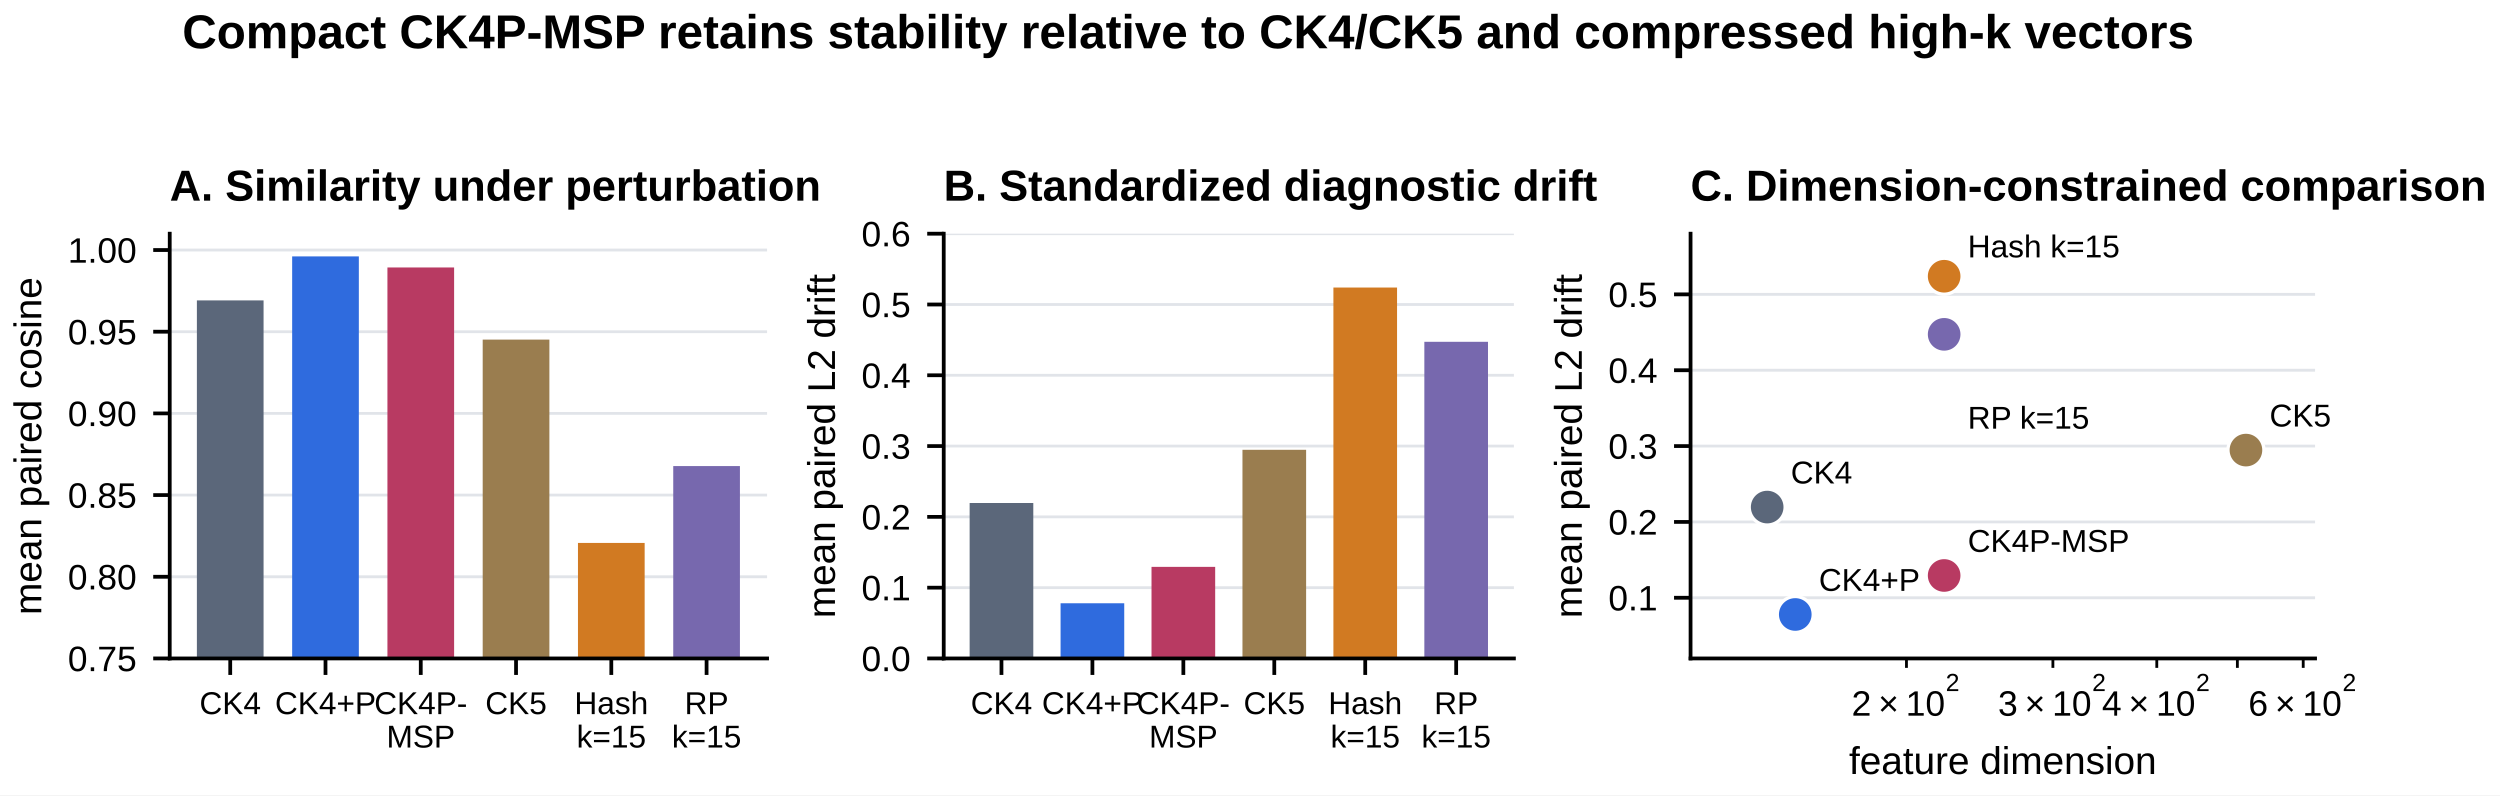
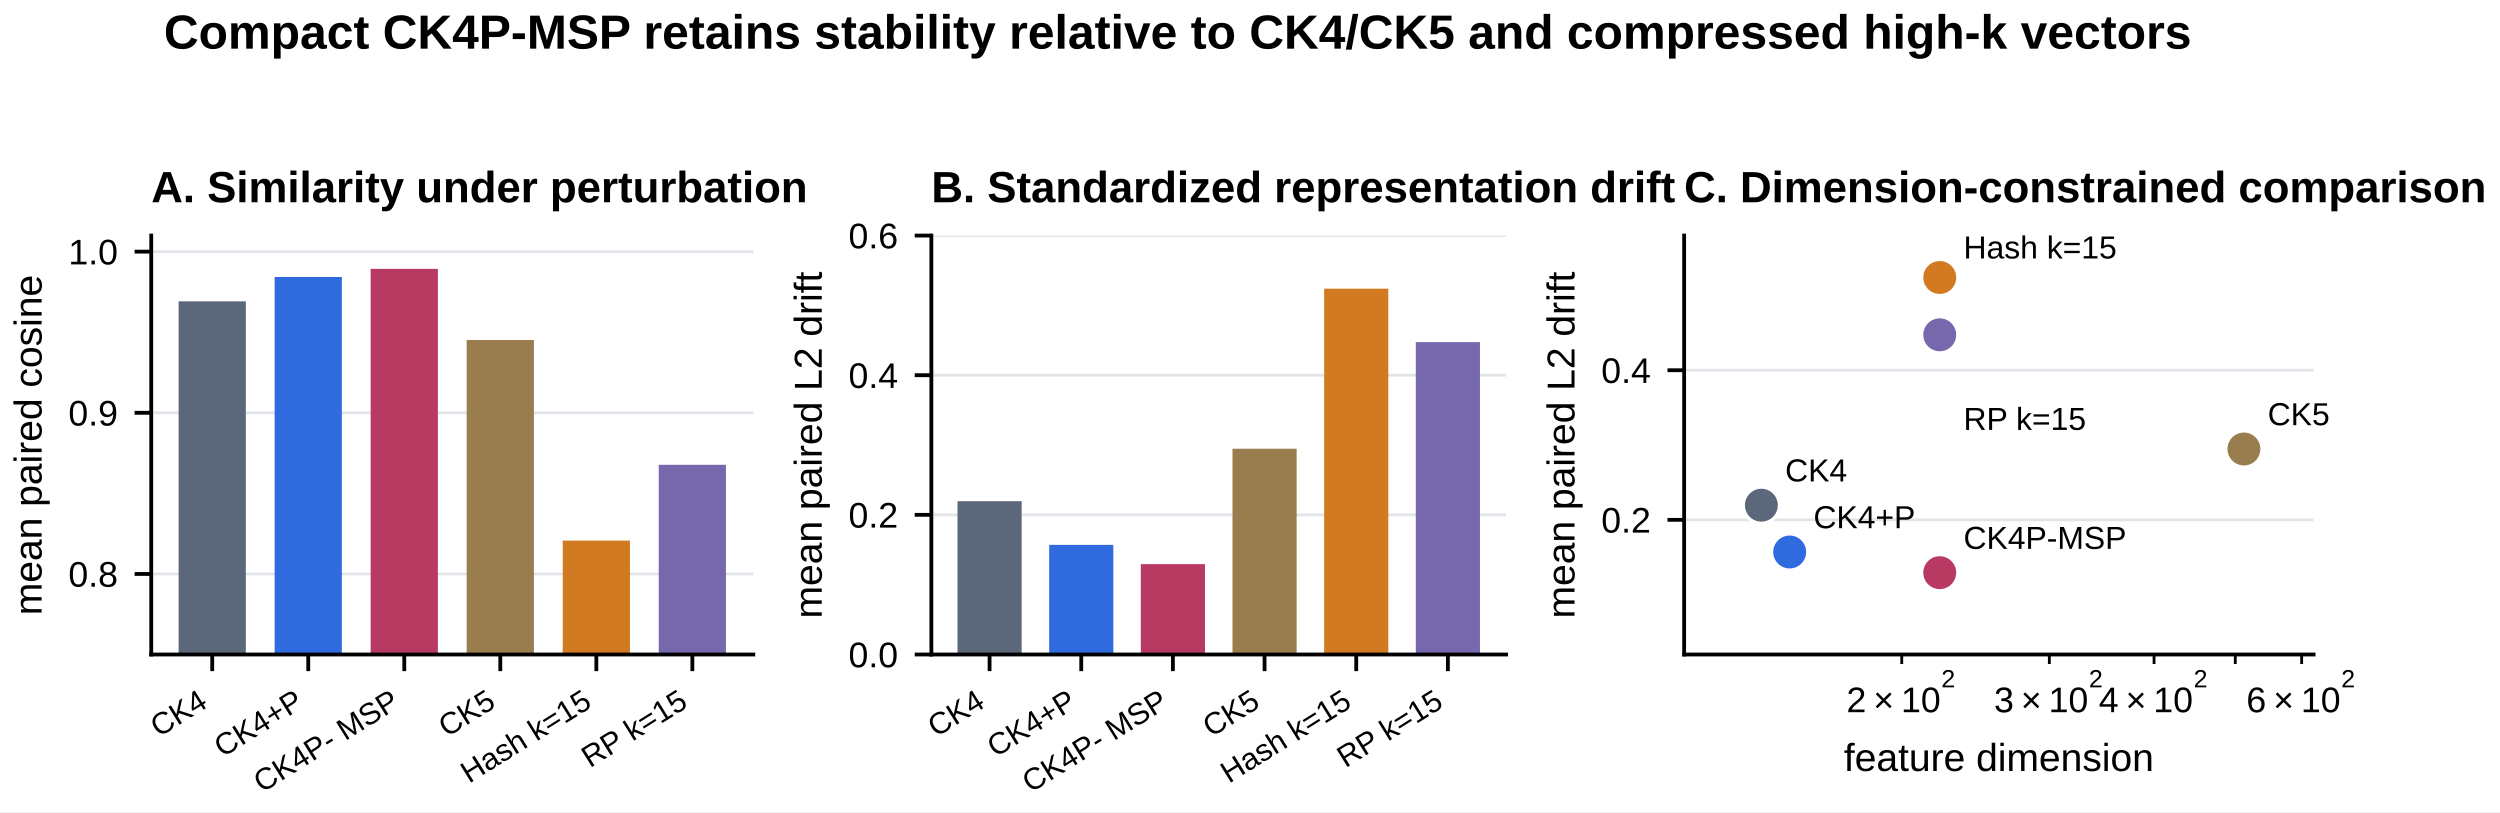
- <svg xmlns="http://www.w3.org/2000/svg" xmlns:xlink="http://www.w3.org/1999/xlink" width="529.884pt" height="168.565pt" viewBox="0 0 529.884 168.565" version="1.1">
+ <svg xmlns="http://www.w3.org/2000/svg" xmlns:xlink="http://www.w3.org/1999/xlink" width="525.714pt" height="170.758pt" viewBox="0 0 525.714 170.758" version="1.1">
  <defs>
    <style type="text/css">*{stroke-linejoin: round; stroke-linecap: butt}</style>
  </defs>
  <g id="figure_1">
    <g id="patch_1">
-       <path d="M 0 168.565  L 529.884 168.565  L 529.884 0  L 0 0  z " style="fill: #ffffff" />
+       <path d="M 0 170.758  L 525.714 170.758  L 525.714 0  L 0 0  z " style="fill: #ffffff" />
    </g>
    <g id="axes_1">
      <g id="patch_2">
-         <path d="M 35.975 139.561  L 162.585 139.561  L 162.585 49.532  L 35.975 49.532  z " style="fill: #ffffff" />
+         <path d="M 31.804 137.634  L 158.414 137.634  L 158.414 49.532  L 31.804 49.532  z " style="fill: #ffffff" />
      </g>
      <g id="matplotlib.axis_1">
        <g id="xtick_1">
          <g id="line2d_1">
            <defs>
-               <path id="m8f1edb1283" d="M 0 0  L 0 3.5  " style="stroke: #000000; stroke-width: 0.8" />
+               <path id="m6763b6aa7b" d="M 0 0  L 0 3.5  " style="stroke: #000000; stroke-width: 0.8" />
            </defs>
            <g>
-               <use xlink:href="#m8f1edb1283" x="48.797" y="139.561" style="stroke: #000000; stroke-width: 0.8" />
+               <use xlink:href="#m6763b6aa7b" x="44.627" y="137.634" style="stroke: #000000; stroke-width: 0.8" />
            </g>
          </g>
          <g id="text_1">
-             <text style="font-size: 6.7px; font-family: 'Arial'; text-anchor: middle" x="48.797" y="151.357" transform="rotate(-0 48.79741 151.3567)">CK4</text>
+             <text style="font-size: 6.4px; font-family: 'Arial'" transform="translate(33.39445 155.1161) rotate(-32)">CK4</text>
          </g>
        </g>
        <g id="xtick_2">
          <g id="line2d_2">
            <g>
-               <use xlink:href="#m8f1edb1283" x="68.99" y="139.561" style="stroke: #000000; stroke-width: 0.8" />
+               <use xlink:href="#m6763b6aa7b" x="64.82" y="137.634" style="stroke: #000000; stroke-width: 0.8" />
            </g>
          </g>
          <g id="text_2">
-             <text style="font-size: 6.7px; font-family: 'Arial'; text-anchor: middle" x="68.99" y="151.357" transform="rotate(-0 68.99041 151.3567)">CK4+P</text>
+             <text style="font-size: 6.4px; font-family: 'Arial'" transform="translate(46.79713 159.3592) rotate(-32)">CK4+P</text>
          </g>
        </g>
        <g id="xtick_3">
          <g id="line2d_3">
            <g>
-               <use xlink:href="#m8f1edb1283" x="89.183" y="139.561" style="stroke: #000000; stroke-width: 0.8" />
+               <use xlink:href="#m6763b6aa7b" x="85.013" y="137.634" style="stroke: #000000; stroke-width: 0.8" />
            </g>
          </g>
          <g id="text_3">
-             <text style="font-size: 6.7px; font-family: 'Arial'" transform="translate(79.31661 151.3567)">CK4P-</text>
-             <text style="font-size: 6.7px; font-family: 'Arial'" transform="translate(81.92385 158.4432)">MSP</text>
+             <text style="font-size: 6.4px; font-family: 'Arial'" transform="translate(55.08353 166.7993) rotate(-32)">CK4P- MSP</text>
          </g>
        </g>
        <g id="xtick_4">
          <g id="line2d_4">
            <g>
-               <use xlink:href="#m8f1edb1283" x="109.376" y="139.561" style="stroke: #000000; stroke-width: 0.8" />
+               <use xlink:href="#m6763b6aa7b" x="105.206" y="137.634" style="stroke: #000000; stroke-width: 0.8" />
            </g>
          </g>
          <g id="text_4">
-             <text style="font-size: 6.7px; font-family: 'Arial'; text-anchor: middle" x="109.376" y="151.357" transform="rotate(-0 109.3764 151.3567)">CK5</text>
+             <text style="font-size: 6.4px; font-family: 'Arial'" transform="translate(93.97345 155.1161) rotate(-32)">CK5</text>
          </g>
        </g>
        <g id="xtick_5">
          <g id="line2d_5">
            <g>
-               <use xlink:href="#m8f1edb1283" x="129.569" y="139.561" style="stroke: #000000; stroke-width: 0.8" />
+               <use xlink:href="#m6763b6aa7b" x="125.399" y="137.634" style="stroke: #000000; stroke-width: 0.8" />
            </g>
          </g>
          <g id="text_5">
-             <text style="font-size: 6.7px; font-family: 'Arial'" transform="translate(121.7492 151.3567)">Hash</text>
-             <text style="font-size: 6.7px; font-family: 'Arial'" transform="translate(122.212 158.4432)">k=15</text>
+             <text style="font-size: 6.4px; font-family: 'Arial'" transform="translate(98.62681 164.8264) rotate(-32)">Hash k=15</text>
          </g>
        </g>
        <g id="xtick_6">
          <g id="line2d_6">
            <g>
-               <use xlink:href="#m8f1edb1283" x="149.762" y="139.561" style="stroke: #000000; stroke-width: 0.8" />
+               <use xlink:href="#m6763b6aa7b" x="145.592" y="137.634" style="stroke: #000000; stroke-width: 0.8" />
            </g>
          </g>
          <g id="text_6">
-             <text style="font-size: 6.7px; font-family: 'Arial'" transform="translate(145.1085 151.3567)">RP</text>
-             <text style="font-size: 6.7px; font-family: 'Arial'" transform="translate(142.405 158.4432)">k=15</text>
+             <text style="font-size: 6.4px; font-family: 'Arial'" transform="translate(124.0446 161.5615) rotate(-32)">RP k=15</text>
          </g>
        </g>
      </g>
      <g id="matplotlib.axis_2">
        <g id="ytick_1">
          <g id="line2d_7">
-             <path d="M 35.975 139.561  L 162.585 139.561  " clip-path="url(#p360bdb45c1)" style="fill: none; stroke: #d9dde3; stroke-opacity: 0.8; stroke-width: 0.6; stroke-linecap: square" />
+             <path d="M 31.804 120.691  L 158.414 120.691  " clip-path="url(#pc4a3eb0dae)" style="fill: none; stroke: #d9dde3; stroke-opacity: 0.8; stroke-width: 0.6; stroke-linecap: square" />
          </g>
          <g id="line2d_8">
            <defs>
-               <path id="m1800f8391b" d="M 0 0  L -3.5 0  " style="stroke: #000000; stroke-width: 0.8" />
+               <path id="m061968b5b2" d="M 0 0  L -3.5 0  " style="stroke: #000000; stroke-width: 0.8" />
            </defs>
            <g>
-               <use xlink:href="#m1800f8391b" x="35.975" y="139.561" style="stroke: #000000; stroke-width: 0.8" />
+               <use xlink:href="#m061968b5b2" x="31.804" y="120.691" style="stroke: #000000; stroke-width: 0.8" />
            </g>
          </g>
          <g id="text_7">
-             <text style="font-size: 7.5px; font-family: 'Arial'; text-anchor: end" x="28.975" y="142.245" transform="rotate(-0 28.97486 142.2451)">0.75</text>
+             <text style="font-size: 7.5px; font-family: 'Arial'; text-anchor: end" x="24.804" y="123.375" transform="rotate(-0 24.80416 123.3752)">0.8</text>
          </g>
        </g>
        <g id="ytick_2">
          <g id="line2d_9">
-             <path d="M 35.975 122.248  L 162.585 122.248  " clip-path="url(#p360bdb45c1)" style="fill: none; stroke: #d9dde3; stroke-opacity: 0.8; stroke-width: 0.6; stroke-linecap: square" />
+             <path d="M 31.804 86.806  L 158.414 86.806  " clip-path="url(#pc4a3eb0dae)" style="fill: none; stroke: #d9dde3; stroke-opacity: 0.8; stroke-width: 0.6; stroke-linecap: square" />
          </g>
          <g id="line2d_10">
            <g>
-               <use xlink:href="#m1800f8391b" x="35.975" y="122.248" style="stroke: #000000; stroke-width: 0.8" />
+               <use xlink:href="#m061968b5b2" x="31.804" y="86.806" style="stroke: #000000; stroke-width: 0.8" />
            </g>
          </g>
          <g id="text_8">
-             <text style="font-size: 7.5px; font-family: 'Arial'; text-anchor: end" x="28.975" y="124.932" transform="rotate(-0 28.97486 124.9318)">0.80</text>
+             <text style="font-size: 7.5px; font-family: 'Arial'; text-anchor: end" x="24.804" y="89.49" transform="rotate(-0 24.80416 89.48984)">0.9</text>
          </g>
        </g>
        <g id="ytick_3">
          <g id="line2d_11">
-             <path d="M 35.975 104.934  L 162.585 104.934  " clip-path="url(#p360bdb45c1)" style="fill: none; stroke: #d9dde3; stroke-opacity: 0.8; stroke-width: 0.6; stroke-linecap: square" />
+             <path d="M 31.804 52.92  L 158.414 52.92  " clip-path="url(#pc4a3eb0dae)" style="fill: none; stroke: #d9dde3; stroke-opacity: 0.8; stroke-width: 0.6; stroke-linecap: square" />
          </g>
          <g id="line2d_12">
            <g>
-               <use xlink:href="#m1800f8391b" x="35.975" y="104.934" style="stroke: #000000; stroke-width: 0.8" />
+               <use xlink:href="#m061968b5b2" x="31.804" y="52.92" style="stroke: #000000; stroke-width: 0.8" />
            </g>
          </g>
          <g id="text_9">
-             <text style="font-size: 7.5px; font-family: 'Arial'; text-anchor: end" x="28.975" y="107.619" transform="rotate(-0 28.97486 107.6185)">0.85</text>
-           </g>
-         </g>
-         <g id="ytick_4">
-           <g id="line2d_13">
-             <path d="M 35.975 87.621  L 162.585 87.621  " clip-path="url(#p360bdb45c1)" style="fill: none; stroke: #d9dde3; stroke-opacity: 0.8; stroke-width: 0.6; stroke-linecap: square" />
-           </g>
-           <g id="line2d_14">
-             <g>
-               <use xlink:href="#m1800f8391b" x="35.975" y="87.621" style="stroke: #000000; stroke-width: 0.8" />
-             </g>
-           </g>
-           <g id="text_10">
-             <text style="font-size: 7.5px; font-family: 'Arial'; text-anchor: end" x="28.975" y="90.305" transform="rotate(-0 28.97486 90.30522)">0.90</text>
-           </g>
-         </g>
-         <g id="ytick_5">
-           <g id="line2d_15">
-             <path d="M 35.975 70.308  L 162.585 70.308  " clip-path="url(#p360bdb45c1)" style="fill: none; stroke: #d9dde3; stroke-opacity: 0.8; stroke-width: 0.6; stroke-linecap: square" />
-           </g>
-           <g id="line2d_16">
-             <g>
-               <use xlink:href="#m1800f8391b" x="35.975" y="70.308" style="stroke: #000000; stroke-width: 0.8" />
-             </g>
-           </g>
-           <g id="text_11">
-             <text style="font-size: 7.5px; font-family: 'Arial'; text-anchor: end" x="28.975" y="72.992" transform="rotate(-0 28.97486 72.9919)">0.95</text>
-           </g>
-         </g>
-         <g id="ytick_6">
-           <g id="line2d_17">
-             <path d="M 35.975 52.994  L 162.585 52.994  " clip-path="url(#p360bdb45c1)" style="fill: none; stroke: #d9dde3; stroke-opacity: 0.8; stroke-width: 0.6; stroke-linecap: square" />
-           </g>
-           <g id="line2d_18">
-             <g>
-               <use xlink:href="#m1800f8391b" x="35.975" y="52.994" style="stroke: #000000; stroke-width: 0.8" />
-             </g>
-           </g>
-           <g id="text_12">
-             <text style="font-size: 7.5px; font-family: 'Arial'; text-anchor: end" x="28.975" y="55.679" transform="rotate(-0 28.97486 55.67859)">1.00</text>
-           </g>
-         </g>
-         <g id="text_13">
-           <text style="font-size: 8.2px; font-family: 'Arial'; text-anchor: middle" x="8.749" y="94.546" transform="rotate(-90 8.749406 94.54636)">mean paired cosine</text>
+             <text style="font-size: 7.5px; font-family: 'Arial'; text-anchor: end" x="24.804" y="55.604" transform="rotate(-0 24.80416 55.60447)">1.0</text>
+           </g>
+         </g>
+         <g id="text_10">
+           <text style="font-size: 8.2px; font-family: 'Arial'; text-anchor: middle" x="8.749" y="93.583" transform="rotate(-90 8.749406 93.58273)">mean paired cosine</text>
        </g>
      </g>
      <g id="patch_3">
-         <path d="M 41.73 399.261  L 55.865 399.261  L 55.865 63.667  L 41.73 63.667  z " clip-path="url(#p360bdb45c1)" style="fill: #5b677a" />
+         <path d="M 37.559 391.774  L 51.694 391.774  L 51.694 63.365  L 37.559 63.365  z " clip-path="url(#pc4a3eb0dae)" style="fill: #5b677a" />
      </g>
      <g id="patch_4">
-         <path d="M 61.923 399.261  L 76.058 399.261  L 76.058 54.339  L 61.923 54.339  z " clip-path="url(#p360bdb45c1)" style="fill: #2f6bde" />
+         <path d="M 57.752 391.774  L 71.887 391.774  L 71.887 58.252  L 57.752 58.252  z " clip-path="url(#pc4a3eb0dae)" style="fill: #2f6bde" />
      </g>
      <g id="patch_5">
-         <path d="M 82.116 399.261  L 96.251 399.261  L 96.251 56.685  L 82.116 56.685  z " clip-path="url(#p360bdb45c1)" style="fill: #b83a62" />
+         <path d="M 77.945 391.774  L 92.08 391.774  L 92.08 56.532  L 77.945 56.532  z " clip-path="url(#pc4a3eb0dae)" style="fill: #b83a62" />
      </g>
      <g id="patch_6">
-         <path d="M 102.309 399.261  L 116.444 399.261  L 116.444 71.973  L 102.309 71.973  z " clip-path="url(#p360bdb45c1)" style="fill: #9a7d4f" />
+         <path d="M 98.138 391.774  L 112.273 391.774  L 112.273 71.493  L 98.138 71.493  z " clip-path="url(#pc4a3eb0dae)" style="fill: #9a7d4f" />
      </g>
      <g id="patch_7">
-         <path d="M 122.502 399.261  L 136.637 399.261  L 136.637 115.081  L 122.502 115.081  z " clip-path="url(#p360bdb45c1)" style="fill: #d17a22" />
+         <path d="M 118.331 391.774  L 132.466 391.774  L 132.466 113.678  L 118.331 113.678  z " clip-path="url(#pc4a3eb0dae)" style="fill: #d17a22" />
      </g>
      <g id="patch_8">
-         <path d="M 142.695 399.261  L 156.83 399.261  L 156.83 98.79  L 142.695 98.79  z " clip-path="url(#p360bdb45c1)" style="fill: #7768ae" />
+         <path d="M 138.524 391.774  L 152.659 391.774  L 152.659 97.735  L 138.524 97.735  z " clip-path="url(#pc4a3eb0dae)" style="fill: #7768ae" />
      </g>
      <g id="patch_9">
-         <path d="M 35.975 139.561  L 35.975 49.532  " style="fill: none; stroke: #000000; stroke-width: 0.8; stroke-linejoin: miter; stroke-linecap: square" />
+         <path d="M 31.804 137.634  L 31.804 49.532  " style="fill: none; stroke: #000000; stroke-width: 0.8; stroke-linejoin: miter; stroke-linecap: square" />
      </g>
      <g id="patch_10">
-         <path d="M 35.975 139.561  L 162.585 139.561  " style="fill: none; stroke: #000000; stroke-width: 0.8; stroke-linejoin: miter; stroke-linecap: square" />
-       </g>
-       <g id="text_14">
-         <text style="font-weight: 700; font-size: 9.2px; font-family: 'Arial'; text-anchor: start" x="35.975" y="42.532" transform="rotate(-0 35.97486 42.53175)">A. Similarity under perturbation</text>
+         <path d="M 31.804 137.634  L 158.414 137.634  " style="fill: none; stroke: #000000; stroke-width: 0.8; stroke-linejoin: miter; stroke-linecap: square" />
+       </g>
+       <g id="text_11">
+         <text style="font-weight: 700; font-size: 9.2px; font-family: 'Arial'; text-anchor: start" x="31.804" y="42.532" transform="rotate(-0 31.80416 42.53175)">A. Similarity under perturbation</text>
      </g>
    </g>
    <g id="axes_2">
      <g id="patch_11">
-         <path d="M 200.025 139.561  L 320.88 139.561  L 320.88 49.532  L 200.025 49.532  z " style="fill: #ffffff" />
+         <path d="M 195.854 137.634  L 316.709 137.634  L 316.709 49.532  L 195.854 49.532  z " style="fill: #ffffff" />
      </g>
      <g id="matplotlib.axis_3">
        <g id="xtick_7">
+           <g id="line2d_13">
+             <g>
+               <use xlink:href="#m6763b6aa7b" x="208.094" y="137.634" style="stroke: #000000; stroke-width: 0.8" />
+             </g>
+           </g>
+           <g id="text_12">
+             <text style="font-size: 6.4px; font-family: 'Arial'" transform="translate(196.8615 155.1161) rotate(-32)">CK4</text>
+           </g>
+         </g>
+         <g id="xtick_8">
+           <g id="line2d_14">
+             <g>
+               <use xlink:href="#m6763b6aa7b" x="227.369" y="137.634" style="stroke: #000000; stroke-width: 0.8" />
+             </g>
+           </g>
+           <g id="text_13">
+             <text style="font-size: 6.4px; font-family: 'Arial'" transform="translate(209.3463 159.3592) rotate(-32)">CK4+P</text>
+           </g>
+         </g>
+         <g id="xtick_9">
+           <g id="line2d_15">
+             <g>
+               <use xlink:href="#m6763b6aa7b" x="246.644" y="137.634" style="stroke: #000000; stroke-width: 0.8" />
+             </g>
+           </g>
+           <g id="text_14">
+             <text style="font-size: 6.4px; font-family: 'Arial'" transform="translate(216.7148 166.7993) rotate(-32)">CK4P- MSP</text>
+           </g>
+         </g>
+         <g id="xtick_10">
+           <g id="line2d_16">
+             <g>
+               <use xlink:href="#m6763b6aa7b" x="265.919" y="137.634" style="stroke: #000000; stroke-width: 0.8" />
+             </g>
+           </g>
+           <g id="text_15">
+             <text style="font-size: 6.4px; font-family: 'Arial'" transform="translate(254.6869 155.1161) rotate(-32)">CK5</text>
+           </g>
+         </g>
+         <g id="xtick_11">
+           <g id="line2d_17">
+             <g>
+               <use xlink:href="#m6763b6aa7b" x="285.194" y="137.634" style="stroke: #000000; stroke-width: 0.8" />
+             </g>
+           </g>
+           <g id="text_16">
+             <text style="font-size: 6.4px; font-family: 'Arial'" transform="translate(258.4224 164.8264) rotate(-32)">Hash k=15</text>
+           </g>
+         </g>
+         <g id="xtick_12">
+           <g id="line2d_18">
+             <g>
+               <use xlink:href="#m6763b6aa7b" x="304.469" y="137.634" style="stroke: #000000; stroke-width: 0.8" />
+             </g>
+           </g>
+           <g id="text_17">
+             <text style="font-size: 6.4px; font-family: 'Arial'" transform="translate(282.9223 161.5615) rotate(-32)">RP k=15</text>
+           </g>
+         </g>
+       </g>
+       <g id="matplotlib.axis_4">
+         <g id="ytick_4">
          <g id="line2d_19">
-             <g>
-               <use xlink:href="#m8f1edb1283" x="212.264" y="139.561" style="stroke: #000000; stroke-width: 0.8" />
-             </g>
-           </g>
-           <g id="text_15">
-             <text style="font-size: 6.7px; font-family: 'Arial'; text-anchor: middle" x="212.264" y="151.357" transform="rotate(-0 212.2644 151.3567)">CK4</text>
-           </g>
-         </g>
-         <g id="xtick_8">
+             <path d="M 195.854 137.634  L 316.709 137.634  " clip-path="url(#pf5337a2940)" style="fill: none; stroke: #d9dde3; stroke-opacity: 0.8; stroke-width: 0.6; stroke-linecap: square" />
+           </g>
          <g id="line2d_20">
            <g>
-               <use xlink:href="#m8f1edb1283" x="231.54" y="139.561" style="stroke: #000000; stroke-width: 0.8" />
-             </g>
-           </g>
-           <g id="text_16">
-             <text style="font-size: 6.7px; font-family: 'Arial'; text-anchor: middle" x="231.54" y="151.357" transform="rotate(-0 231.5396 151.3567)">CK4+P</text>
-           </g>
-         </g>
-         <g id="xtick_9">
+               <use xlink:href="#m061968b5b2" x="195.854" y="137.634" style="stroke: #000000; stroke-width: 0.8" />
+             </g>
+           </g>
+           <g id="text_18">
+             <text style="font-size: 7.5px; font-family: 'Arial'; text-anchor: end" x="188.854" y="140.318" transform="rotate(-0 188.854 140.3179)">0.0</text>
+           </g>
+         </g>
+         <g id="ytick_5">
          <g id="line2d_21">
-             <g>
-               <use xlink:href="#m8f1edb1283" x="250.815" y="139.561" style="stroke: #000000; stroke-width: 0.8" />
-             </g>
-           </g>
-           <g id="text_17">
-             <text style="font-size: 6.7px; font-family: 'Arial'" transform="translate(240.9479 151.3567)">CK4P-</text>
-             <text style="font-size: 6.7px; font-family: 'Arial'" transform="translate(243.5551 158.4432)">MSP</text>
-           </g>
-         </g>
-         <g id="xtick_10">
+             <path d="M 195.854 108.266  L 316.709 108.266  " clip-path="url(#pf5337a2940)" style="fill: none; stroke: #d9dde3; stroke-opacity: 0.8; stroke-width: 0.6; stroke-linecap: square" />
+           </g>
          <g id="line2d_22">
            <g>
-               <use xlink:href="#m8f1edb1283" x="270.09" y="139.561" style="stroke: #000000; stroke-width: 0.8" />
-             </g>
-           </g>
-           <g id="text_18">
-             <text style="font-size: 6.7px; font-family: 'Arial'; text-anchor: middle" x="270.09" y="151.357" transform="rotate(-0 270.0898 151.3567)">CK5</text>
-           </g>
-         </g>
-         <g id="xtick_11">
+               <use xlink:href="#m061968b5b2" x="195.854" y="108.266" style="stroke: #000000; stroke-width: 0.8" />
+             </g>
+           </g>
+           <g id="text_19">
+             <text style="font-size: 7.5px; font-family: 'Arial'; text-anchor: end" x="188.854" y="110.951" transform="rotate(-0 188.854 110.9506)">0.2</text>
+           </g>
+         </g>
+         <g id="ytick_6">
          <g id="line2d_23">
-             <g>
-               <use xlink:href="#m8f1edb1283" x="289.365" y="139.561" style="stroke: #000000; stroke-width: 0.8" />
-             </g>
-           </g>
-           <g id="text_19">
-             <text style="font-size: 6.7px; font-family: 'Arial'" transform="translate(281.5448 151.3567)">Hash</text>
-             <text style="font-size: 6.7px; font-family: 'Arial'" transform="translate(282.0075 158.4432)">k=15</text>
-           </g>
-         </g>
-         <g id="xtick_12">
+             <path d="M 195.854 78.899  L 316.709 78.899  " clip-path="url(#pf5337a2940)" style="fill: none; stroke: #d9dde3; stroke-opacity: 0.8; stroke-width: 0.6; stroke-linecap: square" />
+           </g>
          <g id="line2d_24">
            <g>
-               <use xlink:href="#m8f1edb1283" x="308.64" y="139.561" style="stroke: #000000; stroke-width: 0.8" />
+               <use xlink:href="#m061968b5b2" x="195.854" y="78.899" style="stroke: #000000; stroke-width: 0.8" />
            </g>
          </g>
          <g id="text_20">
-             <text style="font-size: 6.7px; font-family: 'Arial'" transform="translate(303.9862 151.3567)">RP</text>
-             <text style="font-size: 6.7px; font-family: 'Arial'" transform="translate(301.2827 158.4432)">k=15</text>
-           </g>
-         </g>
-       </g>
-       <g id="matplotlib.axis_4">
+             <text style="font-size: 7.5px; font-family: 'Arial'; text-anchor: end" x="188.854" y="81.583" transform="rotate(-0 188.854 81.58325)">0.4</text>
+           </g>
+         </g>
        <g id="ytick_7">
          <g id="line2d_25">
-             <path d="M 200.025 139.561  L 320.88 139.561  " clip-path="url(#pde2aa494e1)" style="fill: none; stroke: #d9dde3; stroke-opacity: 0.8; stroke-width: 0.6; stroke-linecap: square" />
+             <path d="M 195.854 49.532  L 316.709 49.532  " clip-path="url(#pf5337a2940)" style="fill: none; stroke: #d9dde3; stroke-opacity: 0.8; stroke-width: 0.6; stroke-linecap: square" />
          </g>
          <g id="line2d_26">
            <g>
-               <use xlink:href="#m1800f8391b" x="200.025" y="139.561" style="stroke: #000000; stroke-width: 0.8" />
+               <use xlink:href="#m061968b5b2" x="195.854" y="49.532" style="stroke: #000000; stroke-width: 0.8" />
            </g>
          </g>
          <g id="text_21">
-             <text style="font-size: 7.5px; font-family: 'Arial'; text-anchor: end" x="193.025" y="142.245" transform="rotate(-0 193.0247 142.2451)">0.0</text>
-           </g>
-         </g>
-         <g id="ytick_8">
-           <g id="line2d_27">
-             <path d="M 200.025 124.556  L 320.88 124.556  " clip-path="url(#pde2aa494e1)" style="fill: none; stroke: #d9dde3; stroke-opacity: 0.8; stroke-width: 0.6; stroke-linecap: square" />
-           </g>
-           <g id="line2d_28">
-             <g>
-               <use xlink:href="#m1800f8391b" x="200.025" y="124.556" style="stroke: #000000; stroke-width: 0.8" />
-             </g>
-           </g>
-           <g id="text_22">
-             <text style="font-size: 7.5px; font-family: 'Arial'; text-anchor: end" x="193.025" y="127.24" transform="rotate(-0 193.0247 127.2403)">0.1</text>
-           </g>
-         </g>
-         <g id="ytick_9">
-           <g id="line2d_29">
-             <path d="M 200.025 109.551  L 320.88 109.551  " clip-path="url(#pde2aa494e1)" style="fill: none; stroke: #d9dde3; stroke-opacity: 0.8; stroke-width: 0.6; stroke-linecap: square" />
-           </g>
-           <g id="line2d_30">
-             <g>
-               <use xlink:href="#m1800f8391b" x="200.025" y="109.551" style="stroke: #000000; stroke-width: 0.8" />
-             </g>
-           </g>
-           <g id="text_23">
-             <text style="font-size: 7.5px; font-family: 'Arial'; text-anchor: end" x="193.025" y="112.235" transform="rotate(-0 193.0247 112.2354)">0.2</text>
-           </g>
-         </g>
-         <g id="ytick_10">
-           <g id="line2d_31">
-             <path d="M 200.025 94.546  L 320.88 94.546  " clip-path="url(#pde2aa494e1)" style="fill: none; stroke: #d9dde3; stroke-opacity: 0.8; stroke-width: 0.6; stroke-linecap: square" />
-           </g>
-           <g id="line2d_32">
-             <g>
-               <use xlink:href="#m1800f8391b" x="200.025" y="94.546" style="stroke: #000000; stroke-width: 0.8" />
-             </g>
-           </g>
-           <g id="text_24">
-             <text style="font-size: 7.5px; font-family: 'Arial'; text-anchor: end" x="193.025" y="97.231" transform="rotate(-0 193.0247 97.23054)">0.3</text>
-           </g>
-         </g>
-         <g id="ytick_11">
-           <g id="line2d_33">
-             <path d="M 200.025 79.541  L 320.88 79.541  " clip-path="url(#pde2aa494e1)" style="fill: none; stroke: #d9dde3; stroke-opacity: 0.8; stroke-width: 0.6; stroke-linecap: square" />
-           </g>
-           <g id="line2d_34">
-             <g>
-               <use xlink:href="#m1800f8391b" x="200.025" y="79.541" style="stroke: #000000; stroke-width: 0.8" />
-             </g>
-           </g>
-           <g id="text_25">
-             <text style="font-size: 7.5px; font-family: 'Arial'; text-anchor: end" x="193.025" y="82.226" transform="rotate(-0 193.0247 82.22567)">0.4</text>
-           </g>
-         </g>
-         <g id="ytick_12">
-           <g id="line2d_35">
-             <path d="M 200.025 64.537  L 320.88 64.537  " clip-path="url(#pde2aa494e1)" style="fill: none; stroke: #d9dde3; stroke-opacity: 0.8; stroke-width: 0.6; stroke-linecap: square" />
-           </g>
-           <g id="line2d_36">
-             <g>
-               <use xlink:href="#m1800f8391b" x="200.025" y="64.537" style="stroke: #000000; stroke-width: 0.8" />
-             </g>
-           </g>
-           <g id="text_26">
-             <text style="font-size: 7.5px; font-family: 'Arial'; text-anchor: end" x="193.025" y="67.221" transform="rotate(-0 193.0247 67.2208)">0.5</text>
-           </g>
-         </g>
-         <g id="ytick_13">
-           <g id="line2d_37">
-             <path d="M 200.025 49.532  L 320.88 49.532  " clip-path="url(#pde2aa494e1)" style="fill: none; stroke: #d9dde3; stroke-opacity: 0.8; stroke-width: 0.6; stroke-linecap: square" />
-           </g>
-           <g id="line2d_38">
-             <g>
-               <use xlink:href="#m1800f8391b" x="200.025" y="49.532" style="stroke: #000000; stroke-width: 0.8" />
-             </g>
-           </g>
-           <g id="text_27">
-             <text style="font-size: 7.5px; font-family: 'Arial'; text-anchor: end" x="193.025" y="52.216" transform="rotate(-0 193.0247 52.21593)">0.6</text>
-           </g>
-         </g>
-         <g id="text_28">
-           <text style="font-size: 8.2px; font-family: 'Arial'; text-anchor: middle" x="176.97" y="94.546" transform="rotate(-90 176.97 94.54636)">mean paired L2 drift</text>
+             <text style="font-size: 7.5px; font-family: 'Arial'; text-anchor: end" x="188.854" y="52.216" transform="rotate(-0 188.854 52.21593)">0.6</text>
+           </g>
+         </g>
+         <g id="text_22">
+           <text style="font-size: 8.2px; font-family: 'Arial'; text-anchor: middle" x="172.799" y="93.583" transform="rotate(-90 172.7993 93.58273)">mean paired L2 drift</text>
        </g>
      </g>
      <g id="patch_12">
-         <path d="M 205.518 139.561  L 219.011 139.561  L 219.011 106.614  L 205.518 106.614  z " clip-path="url(#pde2aa494e1)" style="fill: #5b677a" />
+         <path d="M 201.347 137.634  L 214.84 137.634  L 214.84 105.392  L 201.347 105.392  z " clip-path="url(#pf5337a2940)" style="fill: #5b677a" />
      </g>
      <g id="patch_13">
-         <path d="M 224.793 139.561  L 238.286 139.561  L 238.286 127.859  L 224.793 127.859  z " clip-path="url(#pde2aa494e1)" style="fill: #2f6bde" />
+         <path d="M 220.623 137.634  L 234.115 137.634  L 234.115 114.577  L 220.623 114.577  z " clip-path="url(#pf5337a2940)" style="fill: #2f6bde" />
      </g>
      <g id="patch_14">
-         <path d="M 244.068 139.561  L 257.561 139.561  L 257.561 120.146  L 244.068 120.146  z " clip-path="url(#pde2aa494e1)" style="fill: #b83a62" />
+         <path d="M 239.898 137.634  L 253.39 137.634  L 253.39 118.635  L 239.898 118.635  z " clip-path="url(#pf5337a2940)" style="fill: #b83a62" />
      </g>
      <g id="patch_15">
-         <path d="M 263.344 139.561  L 276.836 139.561  L 276.836 95.343  L 263.344 95.343  z " clip-path="url(#pde2aa494e1)" style="fill: #9a7d4f" />
+         <path d="M 259.173 137.634  L 272.665 137.634  L 272.665 94.362  L 259.173 94.362  z " clip-path="url(#pf5337a2940)" style="fill: #9a7d4f" />
      </g>
      <g id="patch_16">
-         <path d="M 282.619 139.561  L 296.111 139.561  L 296.111 60.949  L 282.619 60.949  z " clip-path="url(#pde2aa494e1)" style="fill: #d17a22" />
+         <path d="M 278.448 137.634  L 291.941 137.634  L 291.941 60.705  L 278.448 60.705  z " clip-path="url(#pf5337a2940)" style="fill: #d17a22" />
      </g>
      <g id="patch_17">
-         <path d="M 301.894 139.561  L 315.386 139.561  L 315.386 72.442  L 301.894 72.442  z " clip-path="url(#pde2aa494e1)" style="fill: #7768ae" />
+         <path d="M 297.723 137.634  L 311.216 137.634  L 311.216 71.952  L 297.723 71.952  z " clip-path="url(#pf5337a2940)" style="fill: #7768ae" />
      </g>
      <g id="patch_18">
-         <path d="M 200.025 139.561  L 200.025 49.532  " style="fill: none; stroke: #000000; stroke-width: 0.8; stroke-linejoin: miter; stroke-linecap: square" />
+         <path d="M 195.854 137.634  L 195.854 49.532  " style="fill: none; stroke: #000000; stroke-width: 0.8; stroke-linejoin: miter; stroke-linecap: square" />
      </g>
      <g id="patch_19">
-         <path d="M 200.025 139.561  L 320.88 139.561  " style="fill: none; stroke: #000000; stroke-width: 0.8; stroke-linejoin: miter; stroke-linecap: square" />
-       </g>
-       <g id="text_29">
-         <text style="font-weight: 700; font-size: 9.2px; font-family: 'Arial'; text-anchor: start" x="200.025" y="42.532" transform="rotate(-0 200.0247 42.53175)">B. Standardized diagnostic drift</text>
+         <path d="M 195.854 137.634  L 316.709 137.634  " style="fill: none; stroke: #000000; stroke-width: 0.8; stroke-linejoin: miter; stroke-linecap: square" />
+       </g>
+       <g id="text_23">
+         <text style="font-weight: 700; font-size: 9.2px; font-family: 'Arial'; text-anchor: start" x="195.854" y="42.532" transform="rotate(-0 195.854 42.53175)">B. Standardized representation drift</text>
      </g>
    </g>
    <g id="axes_3">
      <g id="patch_20">
-         <path d="M 358.32 139.561  L 490.685 139.561  L 490.685 49.532  L 358.32 49.532  z " style="fill: #ffffff" />
+         <path d="M 354.149 137.634  L 486.514 137.634  L 486.514 49.532  L 354.149 49.532  z " style="fill: #ffffff" />
      </g>
      <g id="matplotlib.axis_5">
        <g id="xtick_13">
-           <g id="line2d_39">
+           <g id="line2d_27">
            <defs>
-               <path id="m42af8300c1" d="M 0 0  L 0 2  " style="stroke: #000000; stroke-width: 0.6" />
+               <path id="m597a8797b3" d="M 0 0  L 0 2  " style="stroke: #000000; stroke-width: 0.6" />
            </defs>
            <g>
-               <use xlink:href="#m42af8300c1" x="404.081" y="139.561" style="stroke: #000000; stroke-width: 0.6" />
-             </g>
-           </g>
-           <g id="text_30">
-             <g transform="translate(392.4562 152.6953)">
+               <use xlink:href="#m597a8797b3" x="399.91" y="137.634" style="stroke: #000000; stroke-width: 0.6" />
+             </g>
+           </g>
+           <g id="text_24">
+             <g transform="translate(388.2855 150.7681)">
              <text>
                <tspan x="0" y="-1" style="font-size: 7.5px; font-family: 'Arial'">2</tspan>
                <tspan x="5.632" y="-1" style="font-size: 7.5px; font-family: 'Arial'">×</tspan>
                <tspan x="11.473" y="-1" style="font-size: 7.5px; font-family: 'Arial'">1</tspan>
                <tspan x="15.645" y="-1" style="font-size: 7.5px; font-family: 'Arial'">0</tspan>
                <tspan x="19.946" y="-6.227" style="font-size: 5.25px; font-family: 'Arial'">2</tspan>
              </text>
            </g>
          </g>
        </g>
        <g id="xtick_14">
-           <g id="line2d_40">
-             <g>
-               <use xlink:href="#m42af8300c1" x="435.118" y="139.561" style="stroke: #000000; stroke-width: 0.6" />
-             </g>
-           </g>
-           <g id="text_31">
-             <g transform="translate(423.4926 152.6953)">
+           <g id="line2d_28">
+             <g>
+               <use xlink:href="#m597a8797b3" x="430.947" y="137.634" style="stroke: #000000; stroke-width: 0.6" />
+             </g>
+           </g>
+           <g id="text_25">
+             <g transform="translate(419.3219 150.7681)">
              <text>
                <tspan x="0" y="-1" style="font-size: 7.5px; font-family: 'Arial'">3</tspan>
                <tspan x="5.632" y="-1" style="font-size: 7.5px; font-family: 'Arial'">×</tspan>
                <tspan x="11.473" y="-1" style="font-size: 7.5px; font-family: 'Arial'">1</tspan>
                <tspan x="15.645" y="-1" style="font-size: 7.5px; font-family: 'Arial'">0</tspan>
                <tspan x="19.946" y="-6.227" style="font-size: 5.25px; font-family: 'Arial'">2</tspan>
              </text>
            </g>
          </g>
        </g>
        <g id="xtick_15">
-           <g id="line2d_41">
-             <g>
-               <use xlink:href="#m42af8300c1" x="457.138" y="139.561" style="stroke: #000000; stroke-width: 0.6" />
-             </g>
-           </g>
-           <g id="text_32">
-             <g transform="translate(445.5133 152.6953)">
+           <g id="line2d_29">
+             <g>
+               <use xlink:href="#m597a8797b3" x="452.968" y="137.634" style="stroke: #000000; stroke-width: 0.6" />
+             </g>
+           </g>
+           <g id="text_26">
+             <g transform="translate(441.3426 150.7681)">
              <text>
                <tspan x="0" y="-1" style="font-size: 7.5px; font-family: 'Arial'">4</tspan>
                <tspan x="5.632" y="-1" style="font-size: 7.5px; font-family: 'Arial'">×</tspan>
                <tspan x="11.473" y="-1" style="font-size: 7.5px; font-family: 'Arial'">1</tspan>
                <tspan x="15.645" y="-1" style="font-size: 7.5px; font-family: 'Arial'">0</tspan>
                <tspan x="19.946" y="-6.227" style="font-size: 5.25px; font-family: 'Arial'">2</tspan>
              </text>
            </g>
          </g>
        </g>
        <g id="xtick_16">
-           <g id="line2d_42">
-             <g>
-               <use xlink:href="#m42af8300c1" x="474.219" y="139.561" style="stroke: #000000; stroke-width: 0.6" />
+           <g id="line2d_30">
+             <g>
+               <use xlink:href="#m597a8797b3" x="470.048" y="137.634" style="stroke: #000000; stroke-width: 0.6" />
            </g>
          </g>
        </g>
        <g id="xtick_17">
-           <g id="line2d_43">
-             <g>
-               <use xlink:href="#m42af8300c1" x="488.175" y="139.561" style="stroke: #000000; stroke-width: 0.6" />
-             </g>
-           </g>
-           <g id="text_33">
-             <g transform="translate(476.5497 152.6953)">
+           <g id="line2d_31">
+             <g>
+               <use xlink:href="#m597a8797b3" x="484.004" y="137.634" style="stroke: #000000; stroke-width: 0.6" />
+             </g>
+           </g>
+           <g id="text_27">
+             <g transform="translate(472.379 150.7681)">
              <text>
                <tspan x="0" y="-1" style="font-size: 7.5px; font-family: 'Arial'">6</tspan>
                <tspan x="5.632" y="-1" style="font-size: 7.5px; font-family: 'Arial'">×</tspan>
                <tspan x="11.473" y="-1" style="font-size: 7.5px; font-family: 'Arial'">1</tspan>
                <tspan x="15.645" y="-1" style="font-size: 7.5px; font-family: 'Arial'">0</tspan>
                <tspan x="19.946" y="-6.227" style="font-size: 5.25px; font-family: 'Arial'">2</tspan>
              </text>
            </g>
          </g>
        </g>
-         <g id="text_34">
-           <text style="font-size: 8.2px; font-family: 'Arial'; text-anchor: middle" x="424.502" y="164.055" transform="rotate(-0 424.5021 164.0554)">feature dimension</text>
+         <g id="text_28">
+           <text style="font-size: 8.2px; font-family: 'Arial'; text-anchor: middle" x="420.331" y="162.128" transform="rotate(-0 420.3314 162.1281)">feature dimension</text>
        </g>
      </g>
      <g id="matplotlib.axis_6">
-         <g id="ytick_14">
-           <g id="line2d_44">
-             <path d="M 358.32 126.7  L 490.685 126.7  " clip-path="url(#p258c0c30d1)" style="fill: none; stroke: #d9dde3; stroke-opacity: 0.8; stroke-width: 0.6; stroke-linecap: square" />
-           </g>
-           <g id="line2d_45">
-             <g>
-               <use xlink:href="#m1800f8391b" x="358.32" y="126.7" style="stroke: #000000; stroke-width: 0.8" />
-             </g>
-           </g>
-           <g id="text_35">
-             <text style="font-size: 7.5px; font-family: 'Arial'; text-anchor: end" x="351.32" y="129.384" transform="rotate(-0 351.3195 129.3838)">0.1</text>
-           </g>
-         </g>
-         <g id="ytick_15">
-           <g id="line2d_46">
-             <path d="M 358.32 110.623  L 490.685 110.623  " clip-path="url(#p258c0c30d1)" style="fill: none; stroke: #d9dde3; stroke-opacity: 0.8; stroke-width: 0.6; stroke-linecap: square" />
-           </g>
-           <g id="line2d_47">
-             <g>
-               <use xlink:href="#m1800f8391b" x="358.32" y="110.623" style="stroke: #000000; stroke-width: 0.8" />
-             </g>
-           </g>
-           <g id="text_36">
-             <text style="font-size: 7.5px; font-family: 'Arial'; text-anchor: end" x="351.32" y="113.307" transform="rotate(-0 351.3195 113.3072)">0.2</text>
-           </g>
-         </g>
-         <g id="ytick_16">
-           <g id="line2d_48">
-             <path d="M 358.32 94.546  L 490.685 94.546  " clip-path="url(#p258c0c30d1)" style="fill: none; stroke: #d9dde3; stroke-opacity: 0.8; stroke-width: 0.6; stroke-linecap: square" />
-           </g>
-           <g id="line2d_49">
-             <g>
-               <use xlink:href="#m1800f8391b" x="358.32" y="94.546" style="stroke: #000000; stroke-width: 0.8" />
-             </g>
-           </g>
-           <g id="text_37">
-             <text style="font-size: 7.5px; font-family: 'Arial'; text-anchor: end" x="351.32" y="97.231" transform="rotate(-0 351.3195 97.23054)">0.3</text>
-           </g>
-         </g>
-         <g id="ytick_17">
-           <g id="line2d_50">
-             <path d="M 358.32 78.47  L 490.685 78.47  " clip-path="url(#p258c0c30d1)" style="fill: none; stroke: #d9dde3; stroke-opacity: 0.8; stroke-width: 0.6; stroke-linecap: square" />
-           </g>
-           <g id="line2d_51">
-             <g>
-               <use xlink:href="#m1800f8391b" x="358.32" y="78.47" style="stroke: #000000; stroke-width: 0.8" />
-             </g>
-           </g>
-           <g id="text_38">
-             <text style="font-size: 7.5px; font-family: 'Arial'; text-anchor: end" x="351.32" y="81.154" transform="rotate(-0 351.3195 81.15389)">0.4</text>
-           </g>
-         </g>
-         <g id="ytick_18">
-           <g id="line2d_52">
-             <path d="M 358.32 62.393  L 490.685 62.393  " clip-path="url(#p258c0c30d1)" style="fill: none; stroke: #d9dde3; stroke-opacity: 0.8; stroke-width: 0.6; stroke-linecap: square" />
-           </g>
-           <g id="line2d_53">
-             <g>
-               <use xlink:href="#m1800f8391b" x="358.32" y="62.393" style="stroke: #000000; stroke-width: 0.8" />
-             </g>
-           </g>
-           <g id="text_39">
-             <text style="font-size: 7.5px; font-family: 'Arial'; text-anchor: end" x="351.32" y="65.077" transform="rotate(-0 351.3195 65.07725)">0.5</text>
-           </g>
-         </g>
-         <g id="text_40">
-           <text style="font-size: 8.2px; font-family: 'Arial'; text-anchor: middle" x="335.265" y="94.546" transform="rotate(-90 335.2648 94.54636)">mean paired L2 drift</text>
+         <g id="ytick_8">
+           <g id="line2d_32">
+             <path d="M 354.149 109.315  L 486.514 109.315  " clip-path="url(#pf3fa36e754)" style="fill: none; stroke: #d9dde3; stroke-opacity: 0.8; stroke-width: 0.6; stroke-linecap: square" />
+           </g>
+           <g id="line2d_33">
+             <g>
+               <use xlink:href="#m061968b5b2" x="354.149" y="109.315" style="stroke: #000000; stroke-width: 0.8" />
+             </g>
+           </g>
+           <g id="text_29">
+             <text style="font-size: 7.5px; font-family: 'Arial'; text-anchor: end" x="347.149" y="111.999" transform="rotate(-0 347.1488 111.9994)">0.2</text>
+           </g>
+         </g>
+         <g id="ytick_9">
+           <g id="line2d_34">
+             <path d="M 354.149 77.85  L 486.514 77.85  " clip-path="url(#pf3fa36e754)" style="fill: none; stroke: #d9dde3; stroke-opacity: 0.8; stroke-width: 0.6; stroke-linecap: square" />
+           </g>
+           <g id="line2d_35">
+             <g>
+               <use xlink:href="#m061968b5b2" x="354.149" y="77.85" style="stroke: #000000; stroke-width: 0.8" />
+             </g>
+           </g>
+           <g id="text_30">
+             <text style="font-size: 7.5px; font-family: 'Arial'; text-anchor: end" x="347.149" y="80.534" transform="rotate(-0 347.1488 80.53442)">0.4</text>
+           </g>
+         </g>
+         <g id="text_31">
+           <text style="font-size: 8.2px; font-family: 'Arial'; text-anchor: middle" x="331.094" y="93.583" transform="rotate(-90 331.0941 93.58273)">mean paired L2 drift</text>
        </g>
      </g>
      <g id="patch_21">
-         <path d="M 358.32 139.561  L 358.32 49.532  " style="fill: none; stroke: #000000; stroke-width: 0.8; stroke-linejoin: miter; stroke-linecap: square" />
+         <path d="M 354.149 137.634  L 354.149 49.532  " style="fill: none; stroke: #000000; stroke-width: 0.8; stroke-linejoin: miter; stroke-linecap: square" />
      </g>
      <g id="patch_22">
-         <path d="M 358.32 139.561  L 490.685 139.561  " style="fill: none; stroke: #000000; stroke-width: 0.8; stroke-linejoin: miter; stroke-linecap: square" />
+         <path d="M 354.149 137.634  L 486.514 137.634  " style="fill: none; stroke: #000000; stroke-width: 0.8; stroke-linejoin: miter; stroke-linecap: square" />
      </g>
      <g id="PathCollection_1">
        <defs>
-           <path id="m24e40223af" d="M 0 3.808  C 1.01 3.808 1.979 3.407 2.693 2.693  C 3.407 1.979 3.808 1.01 3.808 0  C 3.808 -1.01 3.407 -1.979 2.693 -2.693  C 1.979 -3.407 1.01 -3.808 0 -3.808  C -1.01 -3.808 -1.979 -3.407 -2.693 -2.693  C -3.407 -1.979 -3.808 -1.01 -3.808 0  C -3.808 1.01 -3.407 1.979 -2.693 2.693  C -1.979 3.407 -1.01 3.808 0 3.808  z " style="stroke: #ffffff; stroke-width: 0.7" />
+           <path id="m7f7ca64944" d="M 0 3.808  C 1.01 3.808 1.979 3.407 2.693 2.693  C 3.407 1.979 3.808 1.01 3.808 0  C 3.808 -1.01 3.407 -1.979 2.693 -2.693  C 1.979 -3.407 1.01 -3.808 0 -3.808  C -1.01 -3.808 -1.979 -3.407 -2.693 -2.693  C -3.407 -1.979 -3.808 -1.01 -3.808 0  C -3.808 1.01 -3.407 1.979 -2.693 2.693  C -1.979 3.407 -1.01 3.808 0 3.808  z " style="stroke: #ffffff; stroke-width: 0.7" />
        </defs>
-         <g clip-path="url(#p258c0c30d1)">
-           <use xlink:href="#m24e40223af" x="374.561" y="107.476" style="fill: #5b677a; stroke: #ffffff; stroke-width: 0.7" />
-         </g>
-       </g>
-       <g id="text_41">
-         <text style="font-size: 6.7px; font-family: 'Arial'; text-anchor: start" x="379.561" y="102.476" transform="rotate(-0 379.5605 102.4764)">CK4</text>
+         <g clip-path="url(#pf3fa36e754)">
+           <use xlink:href="#m7f7ca64944" x="370.39" y="106.236" style="fill: #5b677a; stroke: #ffffff; stroke-width: 0.7" />
+         </g>
+       </g>
+       <g id="text_32">
+         <text style="font-size: 6.7px; font-family: 'Arial'; text-anchor: start" x="375.39" y="101.236" transform="rotate(-0 375.3898 101.236)">CK4</text>
      </g>
      <g id="PathCollection_2">
        <defs>
-           <path id="m7bfe4ff5b7" d="M 0 3.808  C 1.01 3.808 1.979 3.407 2.693 2.693  C 3.407 1.979 3.808 1.01 3.808 0  C 3.808 -1.01 3.407 -1.979 2.693 -2.693  C 1.979 -3.407 1.01 -3.808 0 -3.808  C -1.01 -3.808 -1.979 -3.407 -2.693 -2.693  C -3.407 -1.979 -3.808 -1.01 -3.808 0  C -3.808 1.01 -3.407 1.979 -2.693 2.693  C -1.979 3.407 -1.01 3.808 0 3.808  z " style="stroke: #ffffff; stroke-width: 0.7" />
+           <path id="mff0b848e9f" d="M 0 3.808  C 1.01 3.808 1.979 3.407 2.693 2.693  C 3.407 1.979 3.808 1.01 3.808 0  C 3.808 -1.01 3.407 -1.979 2.693 -2.693  C 1.979 -3.407 1.01 -3.808 0 -3.808  C -1.01 -3.808 -1.979 -3.407 -2.693 -2.693  C -3.407 -1.979 -3.808 -1.01 -3.808 0  C -3.808 1.01 -3.407 1.979 -2.693 2.693  C -1.979 3.407 -1.01 3.808 0 3.808  z " style="stroke: #ffffff; stroke-width: 0.7" />
        </defs>
-         <g clip-path="url(#p258c0c30d1)">
-           <use xlink:href="#m7bfe4ff5b7" x="380.514" y="130.239" style="fill: #2f6bde; stroke: #ffffff; stroke-width: 0.7" />
-         </g>
-       </g>
-       <g id="text_42">
-         <text style="font-size: 6.7px; font-family: 'Arial'; text-anchor: start" x="385.514" y="125.239" transform="rotate(-0 385.514 125.2387)">CK4+P</text>
+         <g clip-path="url(#pf3fa36e754)">
+           <use xlink:href="#mff0b848e9f" x="376.343" y="116.076" style="fill: #2f6bde; stroke: #ffffff; stroke-width: 0.7" />
+         </g>
+       </g>
+       <g id="text_33">
+         <text style="font-size: 6.7px; font-family: 'Arial'; text-anchor: start" x="381.343" y="111.076" transform="rotate(-0 381.3433 111.0765)">CK4+P</text>
      </g>
      <g id="PathCollection_3">
        <defs>
-           <path id="m3d33af29fa" d="M 0 3.808  C 1.01 3.808 1.979 3.407 2.693 2.693  C 3.407 1.979 3.808 1.01 3.808 0  C 3.808 -1.01 3.407 -1.979 2.693 -2.693  C 1.979 -3.407 1.01 -3.808 0 -3.808  C -1.01 -3.808 -1.979 -3.407 -2.693 -2.693  C -3.407 -1.979 -3.808 -1.01 -3.808 0  C -3.808 1.01 -3.407 1.979 -2.693 2.693  C -1.979 3.407 -1.01 3.808 0 3.808  z " style="stroke: #ffffff; stroke-width: 0.7" />
+           <path id="m94eeca51c8" d="M 0 3.808  C 1.01 3.808 1.979 3.407 2.693 2.693  C 3.407 1.979 3.808 1.01 3.808 0  C 3.808 -1.01 3.407 -1.979 2.693 -2.693  C 1.979 -3.407 1.01 -3.808 0 -3.808  C -1.01 -3.808 -1.979 -3.407 -2.693 -2.693  C -3.407 -1.979 -3.808 -1.01 -3.808 0  C -3.808 1.01 -3.407 1.979 -2.693 2.693  C -1.979 3.407 -1.01 3.808 0 3.808  z " style="stroke: #ffffff; stroke-width: 0.7" />
        </defs>
-         <g clip-path="url(#p258c0c30d1)">
-           <use xlink:href="#m3d33af29fa" x="412.069" y="121.975" style="fill: #b83a62; stroke: #ffffff; stroke-width: 0.7" />
-         </g>
-       </g>
-       <g id="text_43">
-         <text style="font-size: 6.7px; font-family: 'Arial'; text-anchor: start" x="417.069" y="116.975" transform="rotate(-0 417.0694 116.9749)">CK4P-MSP</text>
+         <g clip-path="url(#pf3fa36e754)">
+           <use xlink:href="#m94eeca51c8" x="407.899" y="120.424" style="fill: #b83a62; stroke: #ffffff; stroke-width: 0.7" />
+         </g>
+       </g>
+       <g id="text_34">
+         <text style="font-size: 6.7px; font-family: 'Arial'; text-anchor: start" x="412.899" y="115.424" transform="rotate(-0 412.8987 115.4241)">CK4P-MSP</text>
      </g>
      <g id="PathCollection_4">
        <defs>
-           <path id="m4f87adeb98" d="M 0 3.808  C 1.01 3.808 1.979 3.407 2.693 2.693  C 3.407 1.979 3.808 1.01 3.808 0  C 3.808 -1.01 3.407 -1.979 2.693 -2.693  C 1.979 -3.407 1.01 -3.808 0 -3.808  C -1.01 -3.808 -1.979 -3.407 -2.693 -2.693  C -3.407 -1.979 -3.808 -1.01 -3.808 0  C -3.808 1.01 -3.407 1.979 -2.693 2.693  C -1.979 3.407 -1.01 3.808 0 3.808  z " style="stroke: #ffffff; stroke-width: 0.7" />
+           <path id="m3cf753ba73" d="M 0 3.808  C 1.01 3.808 1.979 3.407 2.693 2.693  C 3.407 1.979 3.808 1.01 3.808 0  C 3.808 -1.01 3.407 -1.979 2.693 -2.693  C 1.979 -3.407 1.01 -3.808 0 -3.808  C -1.01 -3.808 -1.979 -3.407 -2.693 -2.693  C -3.407 -1.979 -3.808 -1.01 -3.808 0  C -3.808 1.01 -3.407 1.979 -2.693 2.693  C -1.979 3.407 -1.01 3.808 0 3.808  z " style="stroke: #ffffff; stroke-width: 0.7" />
        </defs>
-         <g clip-path="url(#p258c0c30d1)">
-           <use xlink:href="#m4f87adeb98" x="476.034" y="95.4" style="fill: #9a7d4f; stroke: #ffffff; stroke-width: 0.7" />
-         </g>
-       </g>
-       <g id="text_44">
-         <text style="font-size: 6.7px; font-family: 'Arial'; text-anchor: start" x="481.034" y="90.4" transform="rotate(-0 481.0343 90.39994)">CK5</text>
+         <g clip-path="url(#pf3fa36e754)">
+           <use xlink:href="#m3cf753ba73" x="471.864" y="94.418" style="fill: #9a7d4f; stroke: #ffffff; stroke-width: 0.7" />
+         </g>
+       </g>
+       <g id="text_35">
+         <text style="font-size: 6.7px; font-family: 'Arial'; text-anchor: start" x="476.864" y="89.418" transform="rotate(-0 476.8636 89.41804)">CK5</text>
      </g>
      <g id="PathCollection_5">
        <defs>
-           <path id="m0ad5f79007" d="M 0 3.808  C 1.01 3.808 1.979 3.407 2.693 2.693  C 3.407 1.979 3.808 1.01 3.808 0  C 3.808 -1.01 3.407 -1.979 2.693 -2.693  C 1.979 -3.407 1.01 -3.808 0 -3.808  C -1.01 -3.808 -1.979 -3.407 -2.693 -2.693  C -3.407 -1.979 -3.808 -1.01 -3.808 0  C -3.808 1.01 -3.407 1.979 -2.693 2.693  C -1.979 3.407 -1.01 3.808 0 3.808  z " style="stroke: #ffffff; stroke-width: 0.7" />
+           <path id="m4b77583800" d="M 0 3.808  C 1.01 3.808 1.979 3.407 2.693 2.693  C 3.407 1.979 3.808 1.01 3.808 0  C 3.808 -1.01 3.407 -1.979 2.693 -2.693  C 1.979 -3.407 1.01 -3.808 0 -3.808  C -1.01 -3.808 -1.979 -3.407 -2.693 -2.693  C -3.407 -1.979 -3.808 -1.01 -3.808 0  C -3.808 1.01 -3.407 1.979 -2.693 2.693  C -1.979 3.407 -1.01 3.808 0 3.808  z " style="stroke: #ffffff; stroke-width: 0.7" />
        </defs>
-         <g clip-path="url(#p258c0c30d1)">
-           <use xlink:href="#m0ad5f79007" x="412.069" y="58.55" style="fill: #d17a22; stroke: #ffffff; stroke-width: 0.7" />
-         </g>
-       </g>
-       <g id="text_45">
-         <text style="font-size: 6.7px; font-family: 'Arial'; text-anchor: start" x="417.069" y="54.55" transform="rotate(-0 417.0694 54.5495)">Hash k=15</text>
+         <g clip-path="url(#pf3fa36e754)">
+           <use xlink:href="#m4b77583800" x="407.899" y="58.356" style="fill: #d17a22; stroke: #ffffff; stroke-width: 0.7" />
+         </g>
+       </g>
+       <g id="text_36">
+         <text style="font-size: 6.7px; font-family: 'Arial'; text-anchor: start" x="412.899" y="54.356" transform="rotate(-0 412.8987 54.35646)">Hash k=15</text>
      </g>
      <g id="PathCollection_6">
        <defs>
-           <path id="m2827453b7a" d="M 0 3.808  C 1.01 3.808 1.979 3.407 2.693 2.693  C 3.407 1.979 3.808 1.01 3.808 0  C 3.808 -1.01 3.407 -1.979 2.693 -2.693  C 1.979 -3.407 1.01 -3.808 0 -3.808  C -1.01 -3.808 -1.979 -3.407 -2.693 -2.693  C -3.407 -1.979 -3.808 -1.01 -3.808 0  C -3.808 1.01 -3.407 1.979 -2.693 2.693  C -1.979 3.407 -1.01 3.808 0 3.808  z " style="stroke: #ffffff; stroke-width: 0.7" />
+           <path id="m0a1dfc815e" d="M 0 3.808  C 1.01 3.808 1.979 3.407 2.693 2.693  C 3.407 1.979 3.808 1.01 3.808 0  C 3.808 -1.01 3.407 -1.979 2.693 -2.693  C 1.979 -3.407 1.01 -3.808 0 -3.808  C -1.01 -3.808 -1.979 -3.407 -2.693 -2.693  C -3.407 -1.979 -3.808 -1.01 -3.808 0  C -3.808 1.01 -3.407 1.979 -2.693 2.693  C -1.979 3.407 -1.01 3.808 0 3.808  z " style="stroke: #ffffff; stroke-width: 0.7" />
        </defs>
-         <g clip-path="url(#p258c0c30d1)">
-           <use xlink:href="#m2827453b7a" x="412.069" y="70.863" style="fill: #7768ae; stroke: #ffffff; stroke-width: 0.7" />
-         </g>
-       </g>
-       <g id="text_46">
-         <text style="font-size: 6.7px; font-family: 'Arial'; text-anchor: start" x="417.069" y="90.863" transform="rotate(-0 417.0694 90.86348)">RP k=15</text>
-       </g>
-       <g id="text_47">
-         <text style="font-weight: 700; font-size: 9.2px; font-family: 'Arial'; text-anchor: start" x="358.32" y="42.532" transform="rotate(-0 358.3195 42.53175)">C. Dimension-constrained comparison</text>
+         <g clip-path="url(#pf3fa36e754)">
+           <use xlink:href="#m0a1dfc815e" x="407.899" y="70.407" style="fill: #7768ae; stroke: #ffffff; stroke-width: 0.7" />
+         </g>
+       </g>
+       <g id="text_37">
+         <text style="font-size: 6.7px; font-family: 'Arial'; text-anchor: start" x="412.899" y="90.407" transform="rotate(-0 412.8987 90.40683)">RP k=15</text>
+       </g>
+       <g id="text_38">
+         <text style="font-weight: 700; font-size: 9.2px; font-family: 'Arial'; text-anchor: start" x="354.149" y="42.532" transform="rotate(-0 354.1488 42.53175)">C. Dimension-constrained comparison</text>
      </g>
    </g>
-     <g id="text_48">
-       <text style="font-weight: 700; font-size: 10.1px; font-family: 'Arial'; text-anchor: middle" x="251.829" y="10.232" transform="rotate(-0 251.8289 10.23248)">Compact CK4P-MSP retains stability relative to CK4/CK5 and compressed high-k vectors</text>
+     <g id="text_39">
+       <text style="font-weight: 700; font-size: 10.1px; font-family: 'Arial'; text-anchor: middle" x="247.658" y="10.232" transform="rotate(-0 247.6582 10.23248)">Compact CK4P-MSP retains stability relative to CK4/CK5 and compressed high-k vectors</text>
    </g>
  </g>
  <defs>
-     <clipPath id="p360bdb45c1">
-       <rect x="35.975" y="49.532" width="126.61" height="90.029" />
+     <clipPath id="pc4a3eb0dae">
+       <rect x="31.804" y="49.532" width="126.61" height="88.102" />
    </clipPath>
-     <clipPath id="pde2aa494e1">
-       <rect x="200.025" y="49.532" width="120.855" height="90.029" />
+     <clipPath id="pf5337a2940">
+       <rect x="195.854" y="49.532" width="120.855" height="88.102" />
    </clipPath>
-     <clipPath id="p258c0c30d1">
-       <rect x="358.32" y="49.532" width="132.365" height="90.029" />
+     <clipPath id="pf3fa36e754">
+       <rect x="354.149" y="49.532" width="132.365" height="88.102" />
    </clipPath>
  </defs>
</svg>
